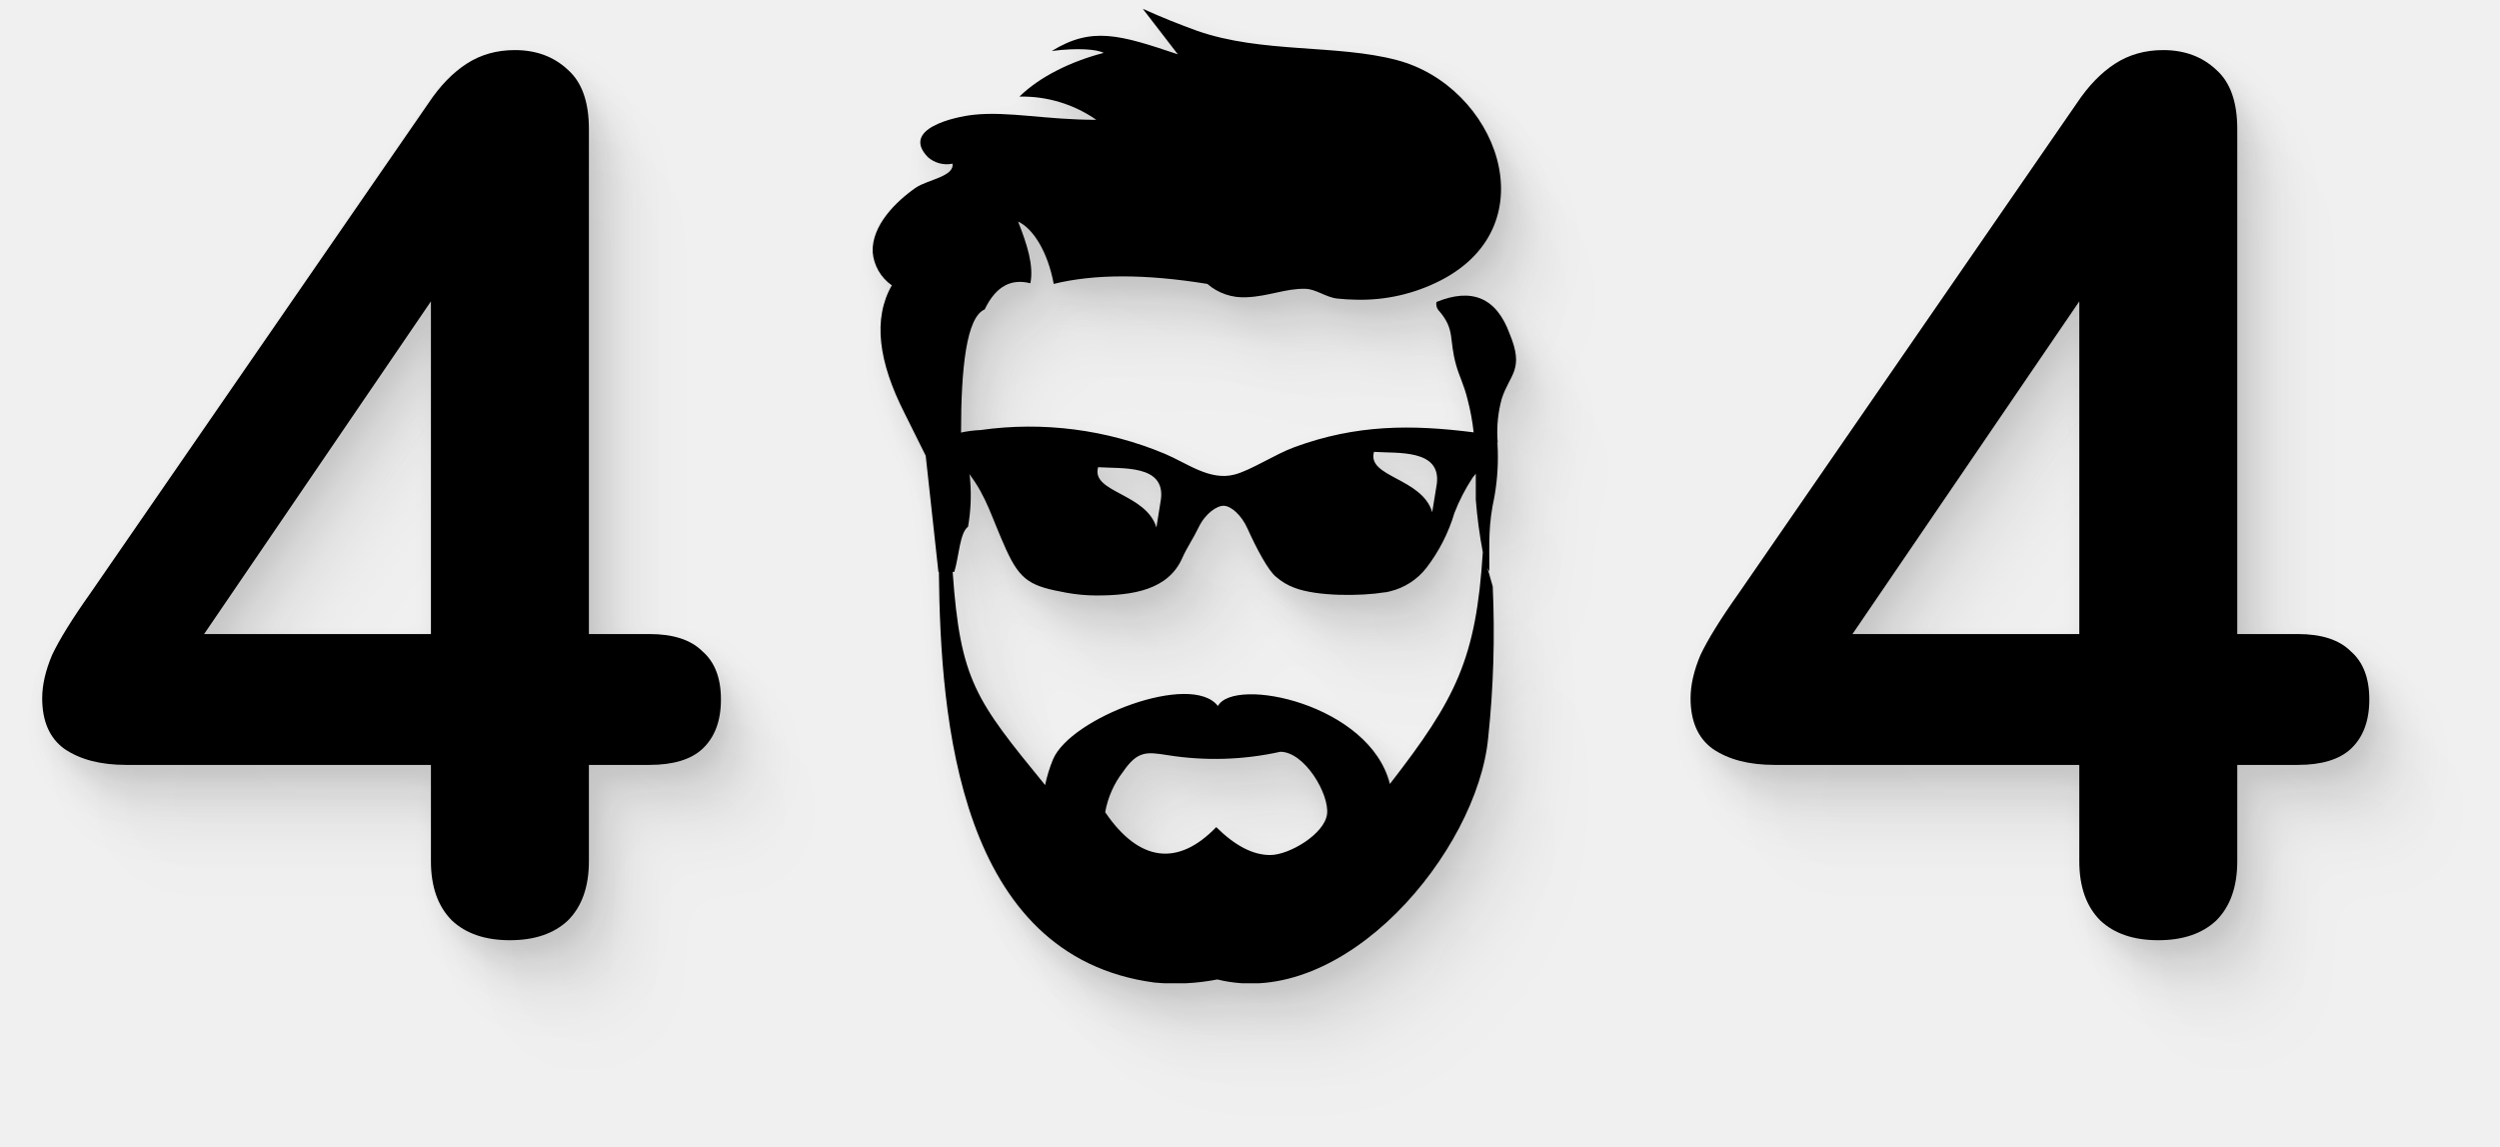
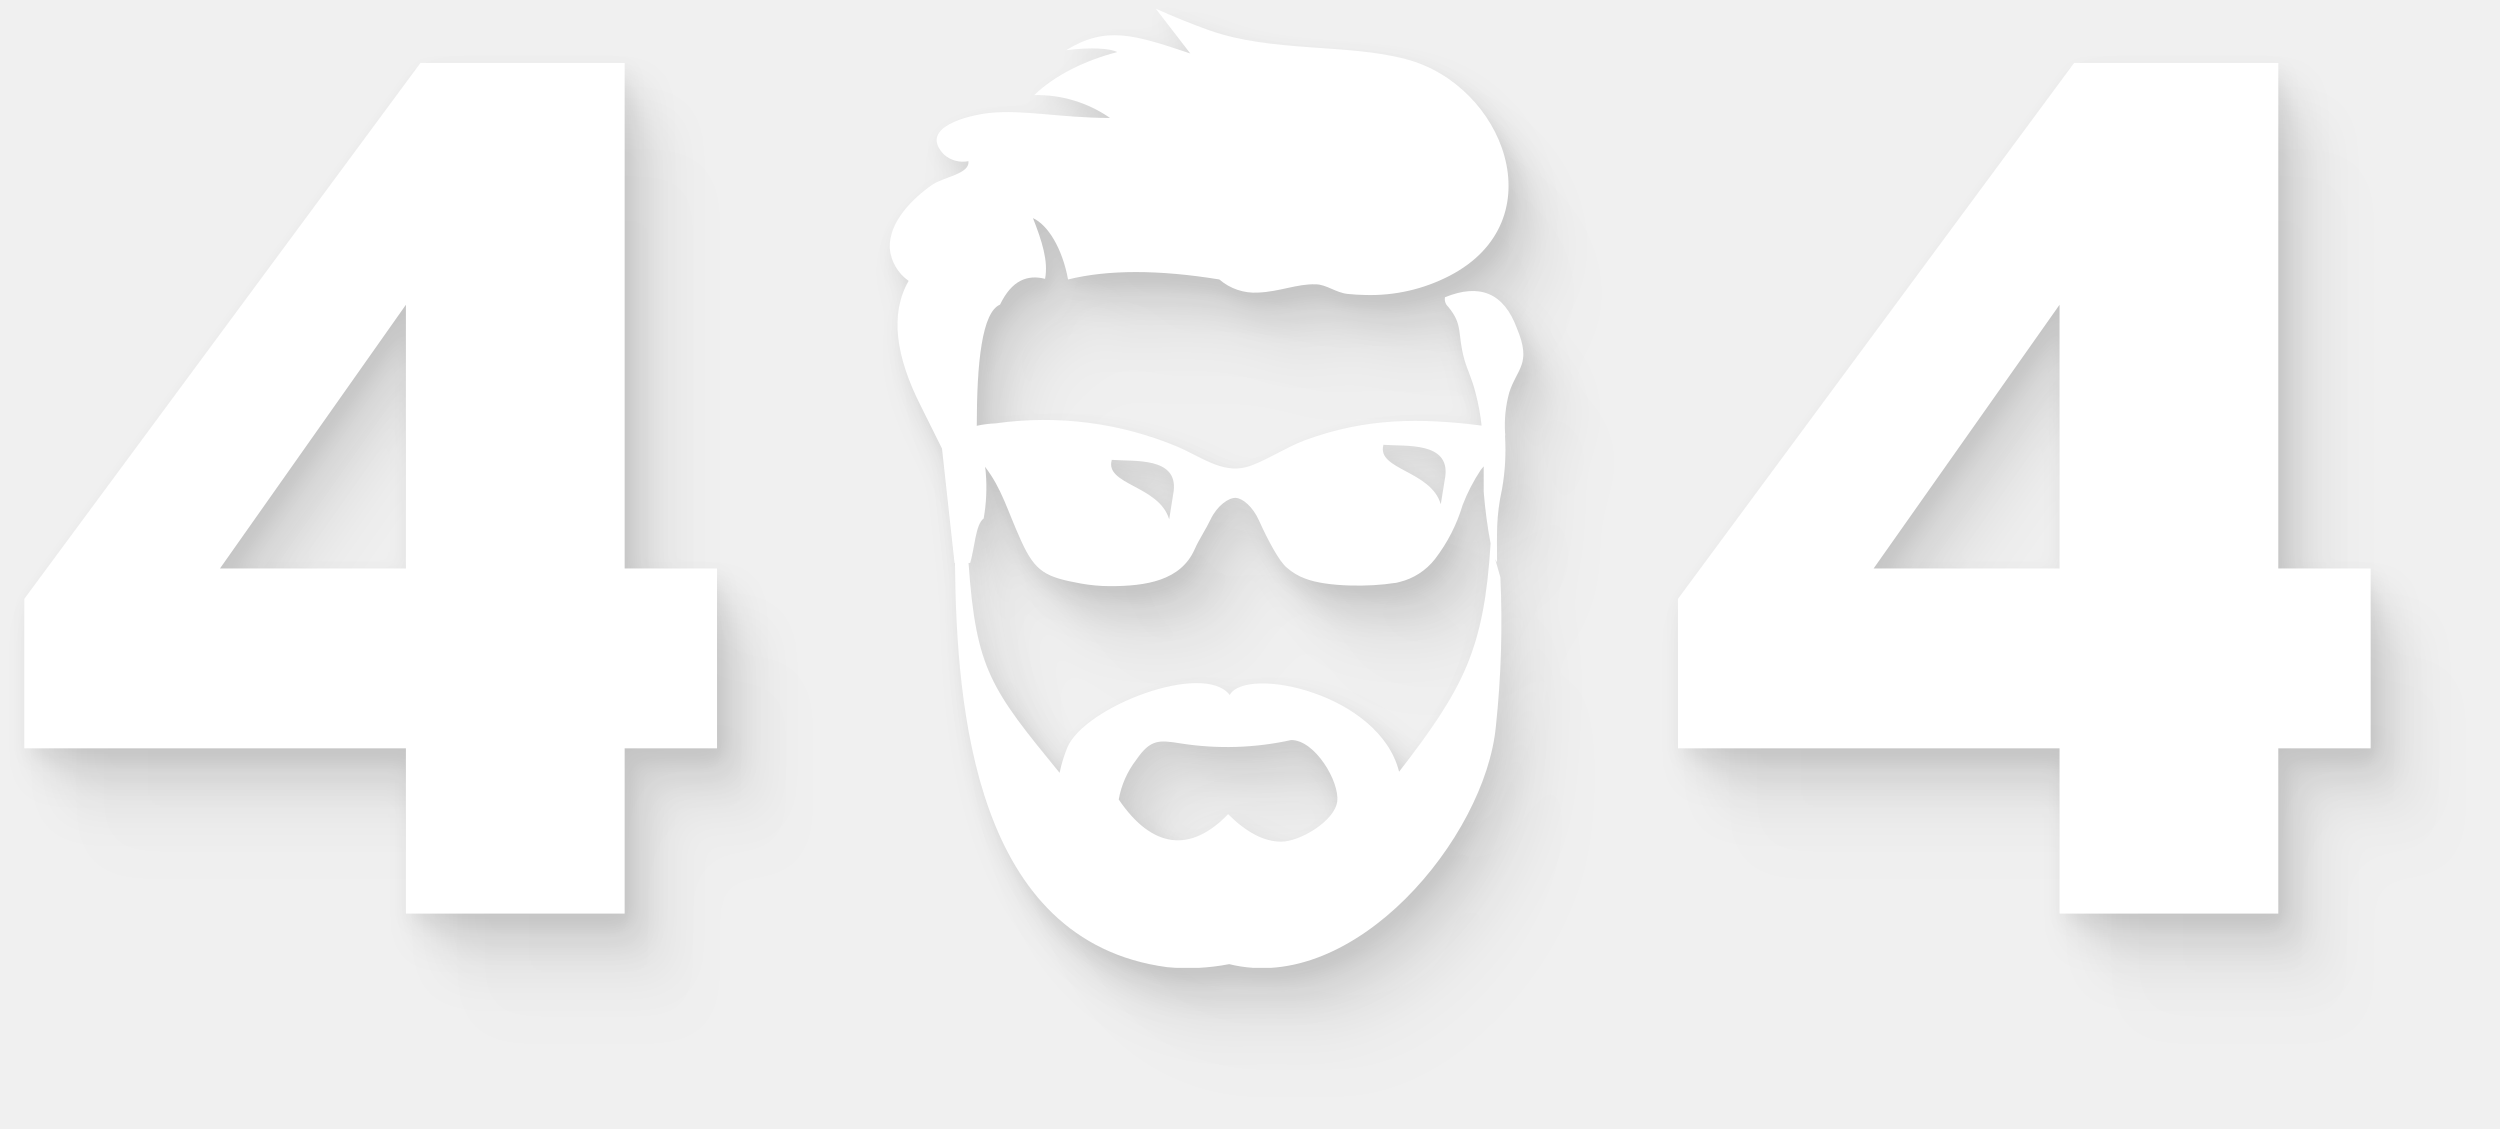
- <svg xmlns="http://www.w3.org/2000/svg" width="567" height="260" viewBox="0 0 567 260" fill="none">
-   <g filter="url(#filter0_dddd_1536_7119)">
-     <path d="M115.695 213.24C110.095 213.24 105.708 211.747 102.535 208.76C99.361 205.587 97.775 201.107 97.775 195.32V173.48H28.615C22.828 173.48 18.161 172.267 14.615 169.84C11.255 167.413 9.575 163.587 9.575 158.36C9.575 155.373 10.321 152.107 11.815 148.56C13.495 145.013 16.388 140.347 20.495 134.56L97.215 23.4C99.828 19.48 102.721 16.493 105.895 14.44C109.068 12.387 112.708 11.36 116.815 11.36C121.668 11.36 125.681 12.853 128.855 15.84C132.028 18.64 133.615 23.12 133.615 29.28V143.8H147.335C152.748 143.8 156.761 145.107 159.375 147.72C162.175 150.147 163.575 153.787 163.575 158.64C163.575 163.493 162.175 167.227 159.375 169.84C156.761 172.267 152.748 173.48 147.335 173.48H133.615V195.32C133.615 201.107 132.028 205.587 128.855 208.76C125.681 211.747 121.295 213.24 115.695 213.24ZM97.775 143.8V56.44H105.895L39.815 153.32V143.8H97.775Z" fill="black" />
-     <g clip-path="url(#clip0_1536_7119)">
-       <path fill-rule="evenodd" clip-rule="evenodd" d="M238.918 172.228C238.142 174.11 237.544 176.061 237.129 178.055C221.338 158.74 217.887 154.351 216.152 129.694H216.528C217.565 126.277 217.762 120.809 219.639 119.46C220.251 115.989 220.413 112.452 220.122 108.939C220.122 108.453 220.015 108.004 219.943 107.536C223.896 112.716 224.969 117.338 228.259 124.586C231.55 131.834 233.928 132.967 242.029 134.442C244.243 134.841 246.487 135.046 248.736 135.053C257.016 135.053 265.063 133.812 268.264 126.528C269.212 124.352 270.786 122.05 271.93 119.658C273.433 116.493 276.097 114.64 277.707 114.712C279.316 114.784 281.659 116.762 283.072 119.928C285.11 124.46 287.793 129.478 289.528 130.827C290.745 131.893 292.145 132.728 293.659 133.291C298.791 135.287 308.734 135.233 314.207 134.334C314.618 134.334 315.011 134.19 315.423 134.1C318.676 133.314 321.569 131.444 323.631 128.794C326.497 125.068 328.655 120.843 329.998 116.331C331.096 113.503 332.493 110.802 334.165 108.274C334.326 108.058 334.558 107.77 334.844 107.446C334.844 109.245 334.844 111.259 334.844 113.327C335.159 117.322 335.69 121.297 336.436 125.233C334.916 149.477 330.338 158.47 315.351 177.804C310.809 159.675 280.067 153.326 276.33 160.124C270.357 152.319 242.923 162.75 238.918 172.228ZM249.147 106.007C247.52 111.709 260.038 111.853 262.381 119.64L263.418 113.147C264.348 105.27 254.476 106.349 249.111 105.953L249.147 106.007ZM311.739 102.518C310.129 108.256 322.648 108.363 324.955 116.169L326.01 109.676C326.94 101.799 317.068 102.86 311.703 102.482L311.739 102.518ZM218.048 98.184C218.048 83.418 219.282 71.926 223.413 70.181C226.095 64.606 229.69 63.203 233.785 64.246C234.572 60.164 233.052 55.469 230.995 50.254C234.393 51.8 237.737 57.124 239.079 64.39C248.271 62.124 259.859 62.106 273.933 64.39C276.408 66.531 279.617 67.615 282.875 67.412C287.811 67.214 291.817 65.379 296.127 65.505C298.523 65.505 300.83 67.448 303.459 67.717C304.854 67.861 306.231 67.951 307.626 67.969C314.33 68.158 320.973 66.642 326.94 63.563C351.619 50.811 339.458 19.499 316.889 13.618C303.28 10.021 286.255 12.126 271.591 6.982C267.746 5.597 263.686 3.978 259.287 2L267.245 12.323C254.154 7.917 247.77 5.939 238.631 11.568C244.408 10.813 248.914 11.172 250.417 12C243.031 13.906 235.895 17.395 231.299 21.909C237.523 21.777 243.631 23.621 248.753 27.179C237.38 27.179 228.831 25.201 220.963 26.028C216.528 26.496 204.313 29.229 210.537 35.65C211.293 36.308 212.189 36.783 213.156 37.039C214.123 37.295 215.136 37.324 216.116 37.125C216.545 40.02 210.608 40.722 207.854 42.52C203.258 45.704 197.75 51.153 198 57.178C198.128 58.679 198.583 60.132 199.334 61.435C200.086 62.738 201.114 63.858 202.346 64.714C198 72.303 199.306 82.087 205.243 93.724L210.036 103.364L212.915 129.694H213.022C213.38 163.29 217.475 216.867 261.898 222.838C266.675 223.295 271.494 223.059 276.204 222.137C305.05 229.331 335.22 193.019 337.652 167.354C338.863 155.947 339.21 144.463 338.689 133.003L337.491 128.83C337.619 129.097 337.762 129.355 337.92 129.604C337.92 122.841 337.652 119.172 339.082 112.59C339.779 108.614 340.007 104.57 339.762 100.54C339.825 100.25 339.825 99.949 339.762 99.659C339.581 96.557 339.908 93.446 340.728 90.45C342.516 84.839 345.95 83.904 342.516 75.685C339.494 67.43 333.878 65.235 325.92 68.491C325.847 68.882 325.874 69.285 325.999 69.663C326.125 70.041 326.344 70.38 326.636 70.649C330.212 74.929 328.692 76.854 330.409 82.897C331.071 85.253 332.197 87.375 332.966 90.54C333.616 93.008 334.082 95.521 334.361 98.058C320.233 96.26 307.751 96.26 293.73 101.403C289.259 103.04 283.841 106.655 280.121 107.626C274.506 109.119 269.391 105.072 264.312 102.932C251.095 97.399 236.643 95.536 222.465 97.537C220.961 97.602 219.466 97.794 217.994 98.112L218.048 98.184ZM250.756 184.206C251.348 180.863 252.742 177.714 254.816 175.034C258.106 170.214 260.181 170.52 264.974 171.275C273.454 172.621 282.109 172.359 290.493 170.502C296.001 170.502 301.653 180.124 301.098 184.638C300.544 189.152 292.478 193.954 288.151 193.918C284.288 193.918 280.21 191.814 275.954 187.587C267.299 196.58 258.446 195.537 250.756 184.206Z" fill="black" />
+ <svg xmlns="http://www.w3.org/2000/svg" width="576" height="260" viewBox="0 0 576 260" fill="none">
+   <g filter="url(#filter0_dddd_1941_32164)">
+     <path d="M93.52 210.5V172.42H5.6V137.98L96.88 14.5H143.92V130.98H165.2V172.42H143.92V210.5H93.52ZM50.68 130.98H93.52V70.22L50.68 130.98Z" fill="white" />
+     <g clip-path="url(#clip0_1941_32164)">
+       <path fill-rule="evenodd" clip-rule="evenodd" d="M245.918 172.228C245.142 174.11 244.544 176.061 244.129 178.055C228.338 158.74 224.887 154.351 223.152 129.694H223.528C224.565 126.277 224.762 120.809 226.639 119.46C227.251 115.989 227.413 112.452 227.122 108.939C227.122 108.453 227.015 108.004 226.943 107.536C230.896 112.716 231.969 117.338 235.259 124.586C238.55 131.834 240.928 132.967 249.029 134.442C251.243 134.841 253.487 135.046 255.736 135.053C264.016 135.053 272.063 133.812 275.264 126.528C276.212 124.352 277.786 122.05 278.93 119.658C280.433 116.493 283.097 114.64 284.707 114.712C286.316 114.784 288.659 116.762 290.072 119.928C292.11 124.46 294.793 129.478 296.528 130.827C297.745 131.893 299.145 132.728 300.659 133.291C305.791 135.287 315.734 135.233 321.207 134.334C321.618 134.334 322.011 134.19 322.423 134.1C325.676 133.314 328.569 131.444 330.631 128.794C333.497 125.068 335.655 120.843 336.998 116.331C338.096 113.503 339.493 110.802 341.165 108.274C341.326 108.058 341.558 107.77 341.844 107.446C341.844 109.245 341.844 111.259 341.844 113.327C342.159 117.322 342.69 121.297 343.436 125.233C341.916 149.477 337.338 158.47 322.351 177.804C317.809 159.675 287.067 153.326 283.33 160.124C277.357 152.319 249.923 162.75 245.918 172.228ZM256.147 106.007C254.52 111.709 267.038 111.853 269.381 119.64L270.418 113.147C271.348 105.27 261.476 106.349 256.111 105.953L256.147 106.007ZM318.739 102.518C317.129 108.256 329.648 108.363 331.955 116.169L333.01 109.676C333.94 101.799 324.068 102.86 318.703 102.482L318.739 102.518ZM225.048 98.184C225.048 83.418 226.282 71.926 230.413 70.181C233.095 64.606 236.69 63.203 240.785 64.246C241.572 60.164 240.052 55.469 237.995 50.254C241.393 51.8 244.737 57.124 246.079 64.39C255.271 62.124 266.859 62.106 280.933 64.39C283.408 66.531 286.617 67.615 289.875 67.412C294.811 67.214 298.817 65.379 303.127 65.505C305.523 65.505 307.83 67.448 310.459 67.717C311.854 67.861 313.231 67.951 314.626 67.969C321.33 68.158 327.973 66.642 333.94 63.563C358.619 50.811 346.458 19.499 323.889 13.618C310.28 10.021 293.255 12.126 278.591 6.982C274.746 5.597 270.686 3.978 266.287 2L274.245 12.323C261.154 7.917 254.77 5.939 245.631 11.568C251.408 10.813 255.914 11.172 257.417 12C250.031 13.906 242.895 17.395 238.299 21.909C244.523 21.777 250.631 23.621 255.753 27.179C244.38 27.179 235.831 25.201 227.963 26.028C223.528 26.496 211.313 29.229 217.537 35.65C218.293 36.308 219.189 36.783 220.156 37.039C221.123 37.295 222.136 37.324 223.116 37.125C223.545 40.02 217.608 40.722 214.854 42.52C210.258 45.704 204.75 51.153 205 57.178C205.128 58.679 205.583 60.132 206.334 61.435C207.086 62.738 208.114 63.858 209.346 64.714C205 72.303 206.306 82.087 212.243 93.724L217.036 103.364L219.915 129.694H220.022C220.38 163.29 224.475 216.867 268.898 222.838C273.675 223.295 278.494 223.059 283.204 222.137C312.05 229.331 342.22 193.019 344.652 167.354C345.863 155.947 346.21 144.463 345.689 133.003L344.491 128.83C344.619 129.097 344.762 129.355 344.92 129.604C344.92 122.841 344.652 119.172 346.082 112.59C346.779 108.614 347.007 104.57 346.762 100.54C346.825 100.25 346.825 99.949 346.762 99.659C346.581 96.557 346.908 93.446 347.728 90.45C349.516 84.839 352.95 83.904 349.516 75.685C346.494 67.43 340.878 65.235 332.92 68.491C332.847 68.882 332.874 69.285 332.999 69.663C333.125 70.041 333.344 70.38 333.636 70.649C337.212 74.929 335.692 76.854 337.409 82.897C338.071 85.253 339.197 87.375 339.966 90.54C340.616 93.008 341.082 95.521 341.361 98.058C327.233 96.26 314.751 96.26 300.73 101.403C296.259 103.04 290.841 106.655 287.121 107.626C281.506 109.119 276.391 105.072 271.312 102.932C258.095 97.399 243.643 95.536 229.465 97.537C227.961 97.602 226.466 97.794 224.994 98.112L225.048 98.184ZM257.756 184.206C258.348 180.863 259.742 177.714 261.816 175.034C265.106 170.214 267.181 170.52 271.974 171.275C280.454 172.621 289.109 172.359 297.493 170.502C303.001 170.502 308.653 180.124 308.098 184.638C307.544 189.152 299.478 193.954 295.151 193.918C291.288 193.918 287.21 191.814 282.954 187.587C274.299 196.58 265.446 195.537 257.756 184.206Z" fill="white" />
    </g>
-     <path d="M489.695 213.24C484.095 213.24 479.708 211.747 476.535 208.76C473.361 205.587 471.775 201.107 471.775 195.32V173.48H402.615C396.828 173.48 392.161 172.267 388.615 169.84C385.255 167.413 383.575 163.587 383.575 158.36C383.575 155.373 384.321 152.107 385.815 148.56C387.495 145.013 390.388 140.347 394.495 134.56L471.215 23.4C473.828 19.48 476.721 16.493 479.895 14.44C483.068 12.387 486.708 11.36 490.815 11.36C495.668 11.36 499.681 12.853 502.855 15.84C506.028 18.64 507.615 23.12 507.615 29.28V143.8H521.335C526.748 143.8 530.761 145.107 533.375 147.72C536.175 150.147 537.575 153.787 537.575 158.64C537.575 163.493 536.175 167.227 533.375 169.84C530.761 172.267 526.748 173.48 521.335 173.48H507.615V195.32C507.615 201.107 506.028 205.587 502.855 208.76C499.681 211.747 495.295 213.24 489.695 213.24ZM471.775 143.8V56.44H479.895L413.815 153.32V143.8H471.775Z" fill="black" />
+     <path d="M474.52 210.5V172.42H386.6V137.98L477.88 14.5H524.92V130.98H546.2V172.42H524.92V210.5H474.52ZM431.68 130.98H474.52V70.22L431.68 130.98Z" fill="white" />
  </g>
  <defs>
-     <filter id="filter0_dddd_1536_7119" x="-4" y="0" width="575" height="260" filterUnits="userSpaceOnUse" color-interpolation-filters="sRGB">
+     <filter id="filter0_dddd_1941_32164" x="-4" y="0" width="589" height="260" filterUnits="userSpaceOnUse" color-interpolation-filters="sRGB">
      <feFlood flood-opacity="0" result="BackgroundImageFix" />
      <feColorMatrix in="SourceAlpha" type="matrix" values="0 0 0 0 0 0 0 0 0 0 0 0 0 0 0 0 0 0 127 0" result="hardAlpha" />
      <feOffset dx="1" dy="2" />
      <feGaussianBlur stdDeviation="2" />
      <feColorMatrix type="matrix" values="0 0 0 0 0 0 0 0 0 0 0 0 0 0 0 0 0 0 0.05 0" />
-       <feBlend mode="normal" in2="BackgroundImageFix" result="effect1_dropShadow_1536_7119" />
+       <feBlend mode="normal" in2="BackgroundImageFix" result="effect1_dropShadow_1941_32164" />
      <feColorMatrix in="SourceAlpha" type="matrix" values="0 0 0 0 0 0 0 0 0 0 0 0 0 0 0 0 0 0 127 0" result="hardAlpha" />
      <feOffset dx="4" dy="6" />
      <feGaussianBlur stdDeviation="4" />
      <feColorMatrix type="matrix" values="0 0 0 0 0 0 0 0 0 0 0 0 0 0 0 0 0 0 0.09 0" />
-       <feBlend mode="normal" in2="effect1_dropShadow_1536_7119" result="effect2_dropShadow_1536_7119" />
+       <feBlend mode="normal" in2="effect1_dropShadow_1941_32164" result="effect2_dropShadow_1941_32164" />
      <feColorMatrix in="SourceAlpha" type="matrix" values="0 0 0 0 0 0 0 0 0 0 0 0 0 0 0 0 0 0 127 0" result="hardAlpha" />
      <feOffset dx="10" dy="14" />
      <feGaussianBlur stdDeviation="5" />
      <feColorMatrix type="matrix" values="0 0 0 0 0 0 0 0 0 0 0 0 0 0 0 0 0 0 0.05 0" />
-       <feBlend mode="normal" in2="effect2_dropShadow_1536_7119" result="effect3_dropShadow_1536_7119" />
+       <feBlend mode="normal" in2="effect2_dropShadow_1941_32164" result="effect3_dropShadow_1941_32164" />
      <feColorMatrix in="SourceAlpha" type="matrix" values="0 0 0 0 0 0 0 0 0 0 0 0 0 0 0 0 0 0 127 0" result="hardAlpha" />
      <feOffset dx="17" dy="25" />
      <feGaussianBlur stdDeviation="6" />
      <feColorMatrix type="matrix" values="0 0 0 0 0 0 0 0 0 0 0 0 0 0 0 0 0 0 0.01 0" />
-       <feBlend mode="normal" in2="effect3_dropShadow_1536_7119" result="effect4_dropShadow_1536_7119" />
-       <feBlend mode="normal" in="SourceGraphic" in2="effect4_dropShadow_1536_7119" result="shape" />
+       <feBlend mode="normal" in2="effect3_dropShadow_1941_32164" result="effect4_dropShadow_1941_32164" />
+       <feBlend mode="normal" in="SourceGraphic" in2="effect4_dropShadow_1941_32164" result="shape" />
    </filter>
-     <clipPath id="clip0_1536_7119">
-       <rect width="146" height="221" fill="white" transform="translate(198 2)" />
+     <clipPath id="clip0_1941_32164">
+       <rect width="146" height="221" fill="white" transform="translate(205 2)" />
    </clipPath>
  </defs>
</svg>
